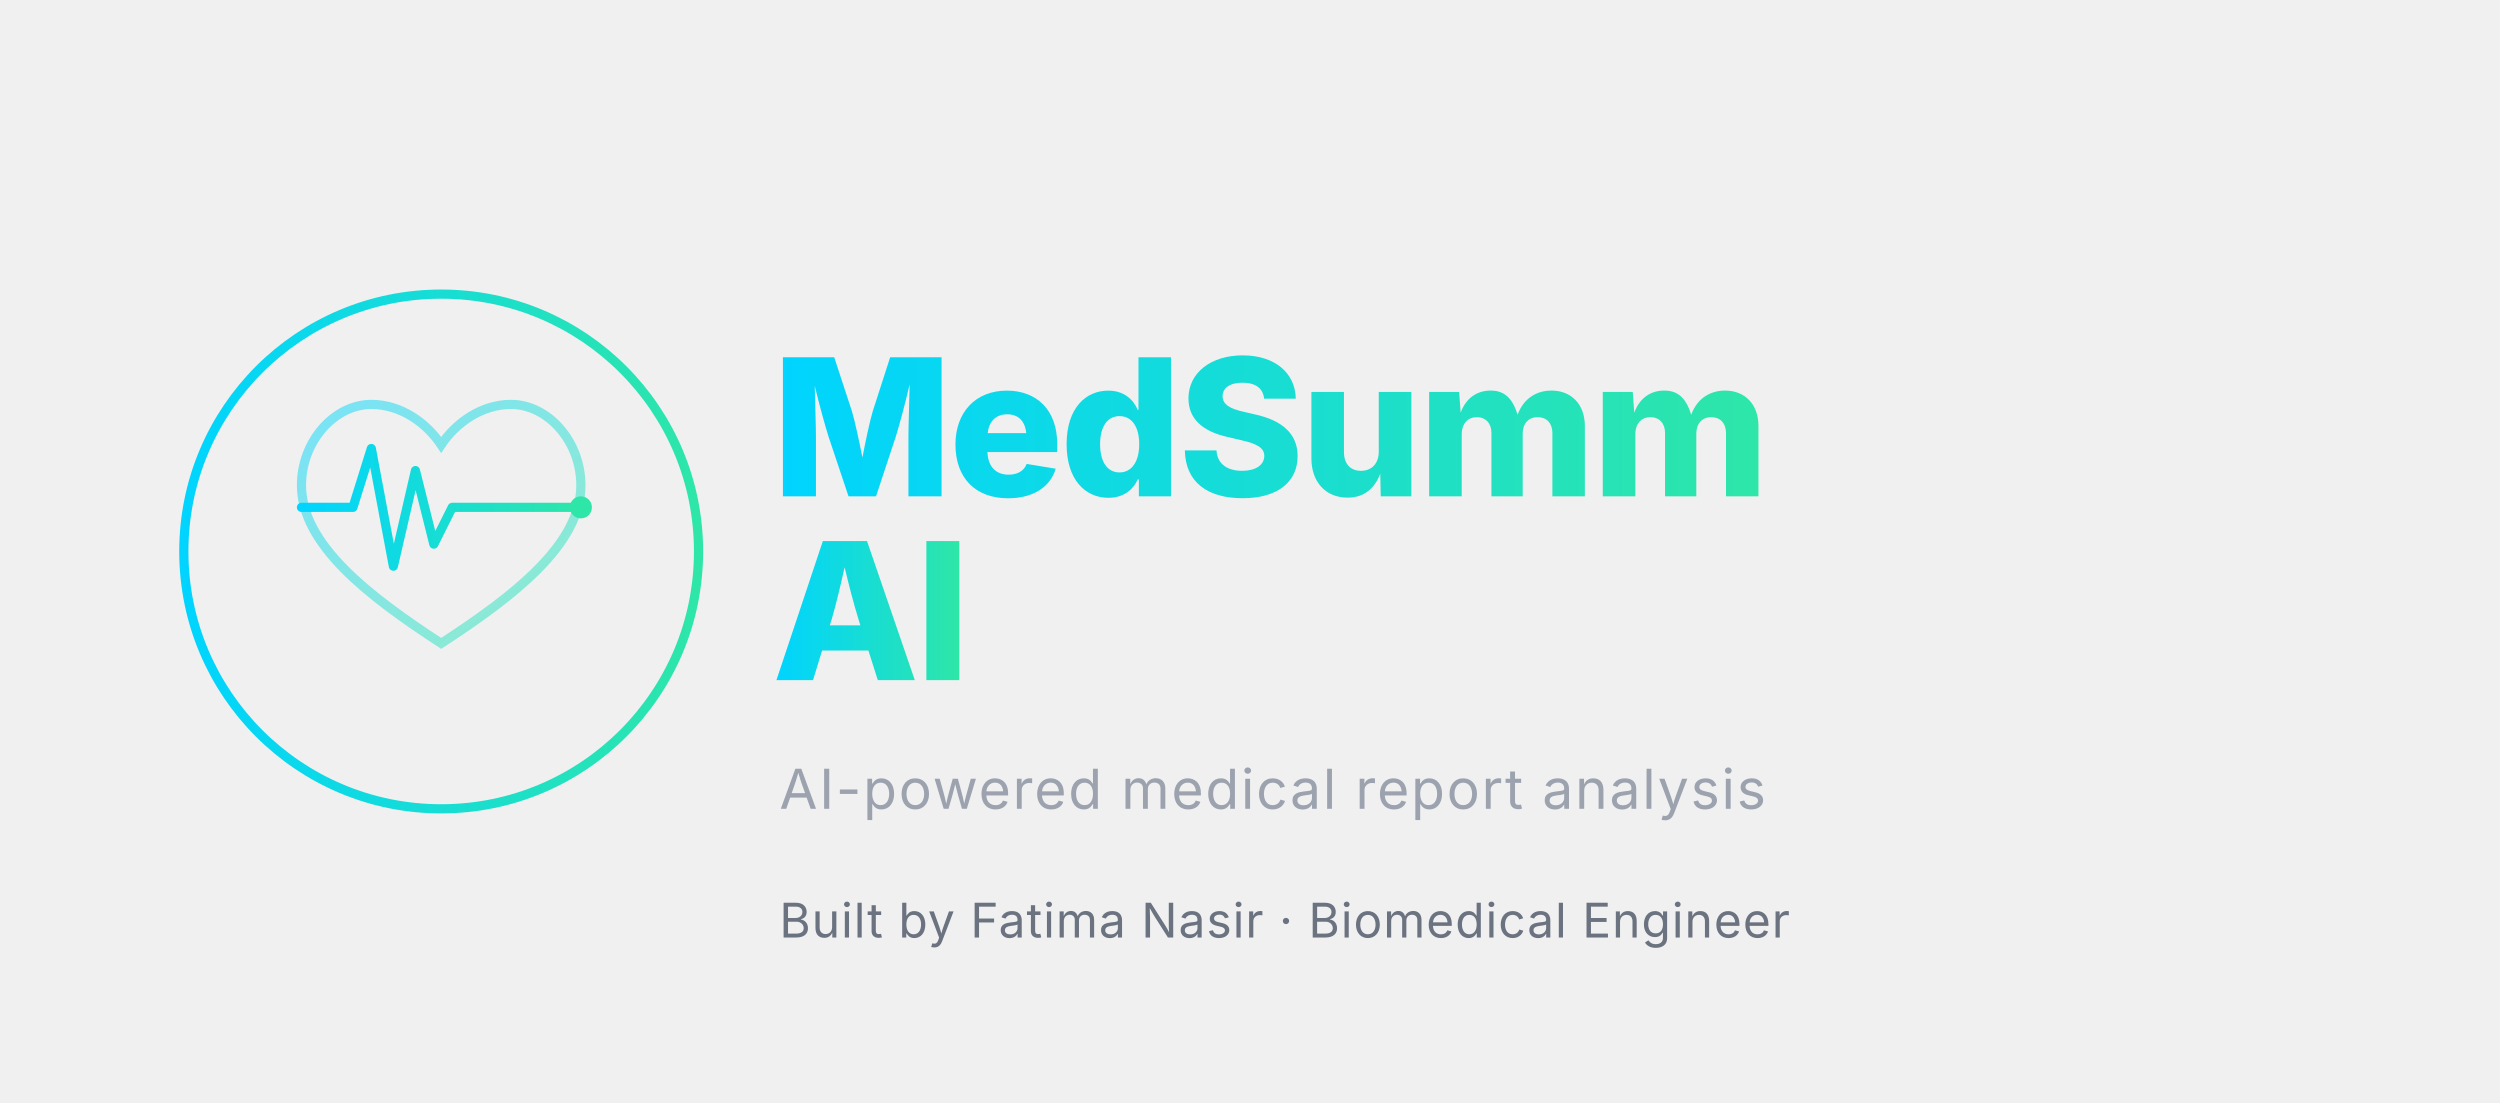
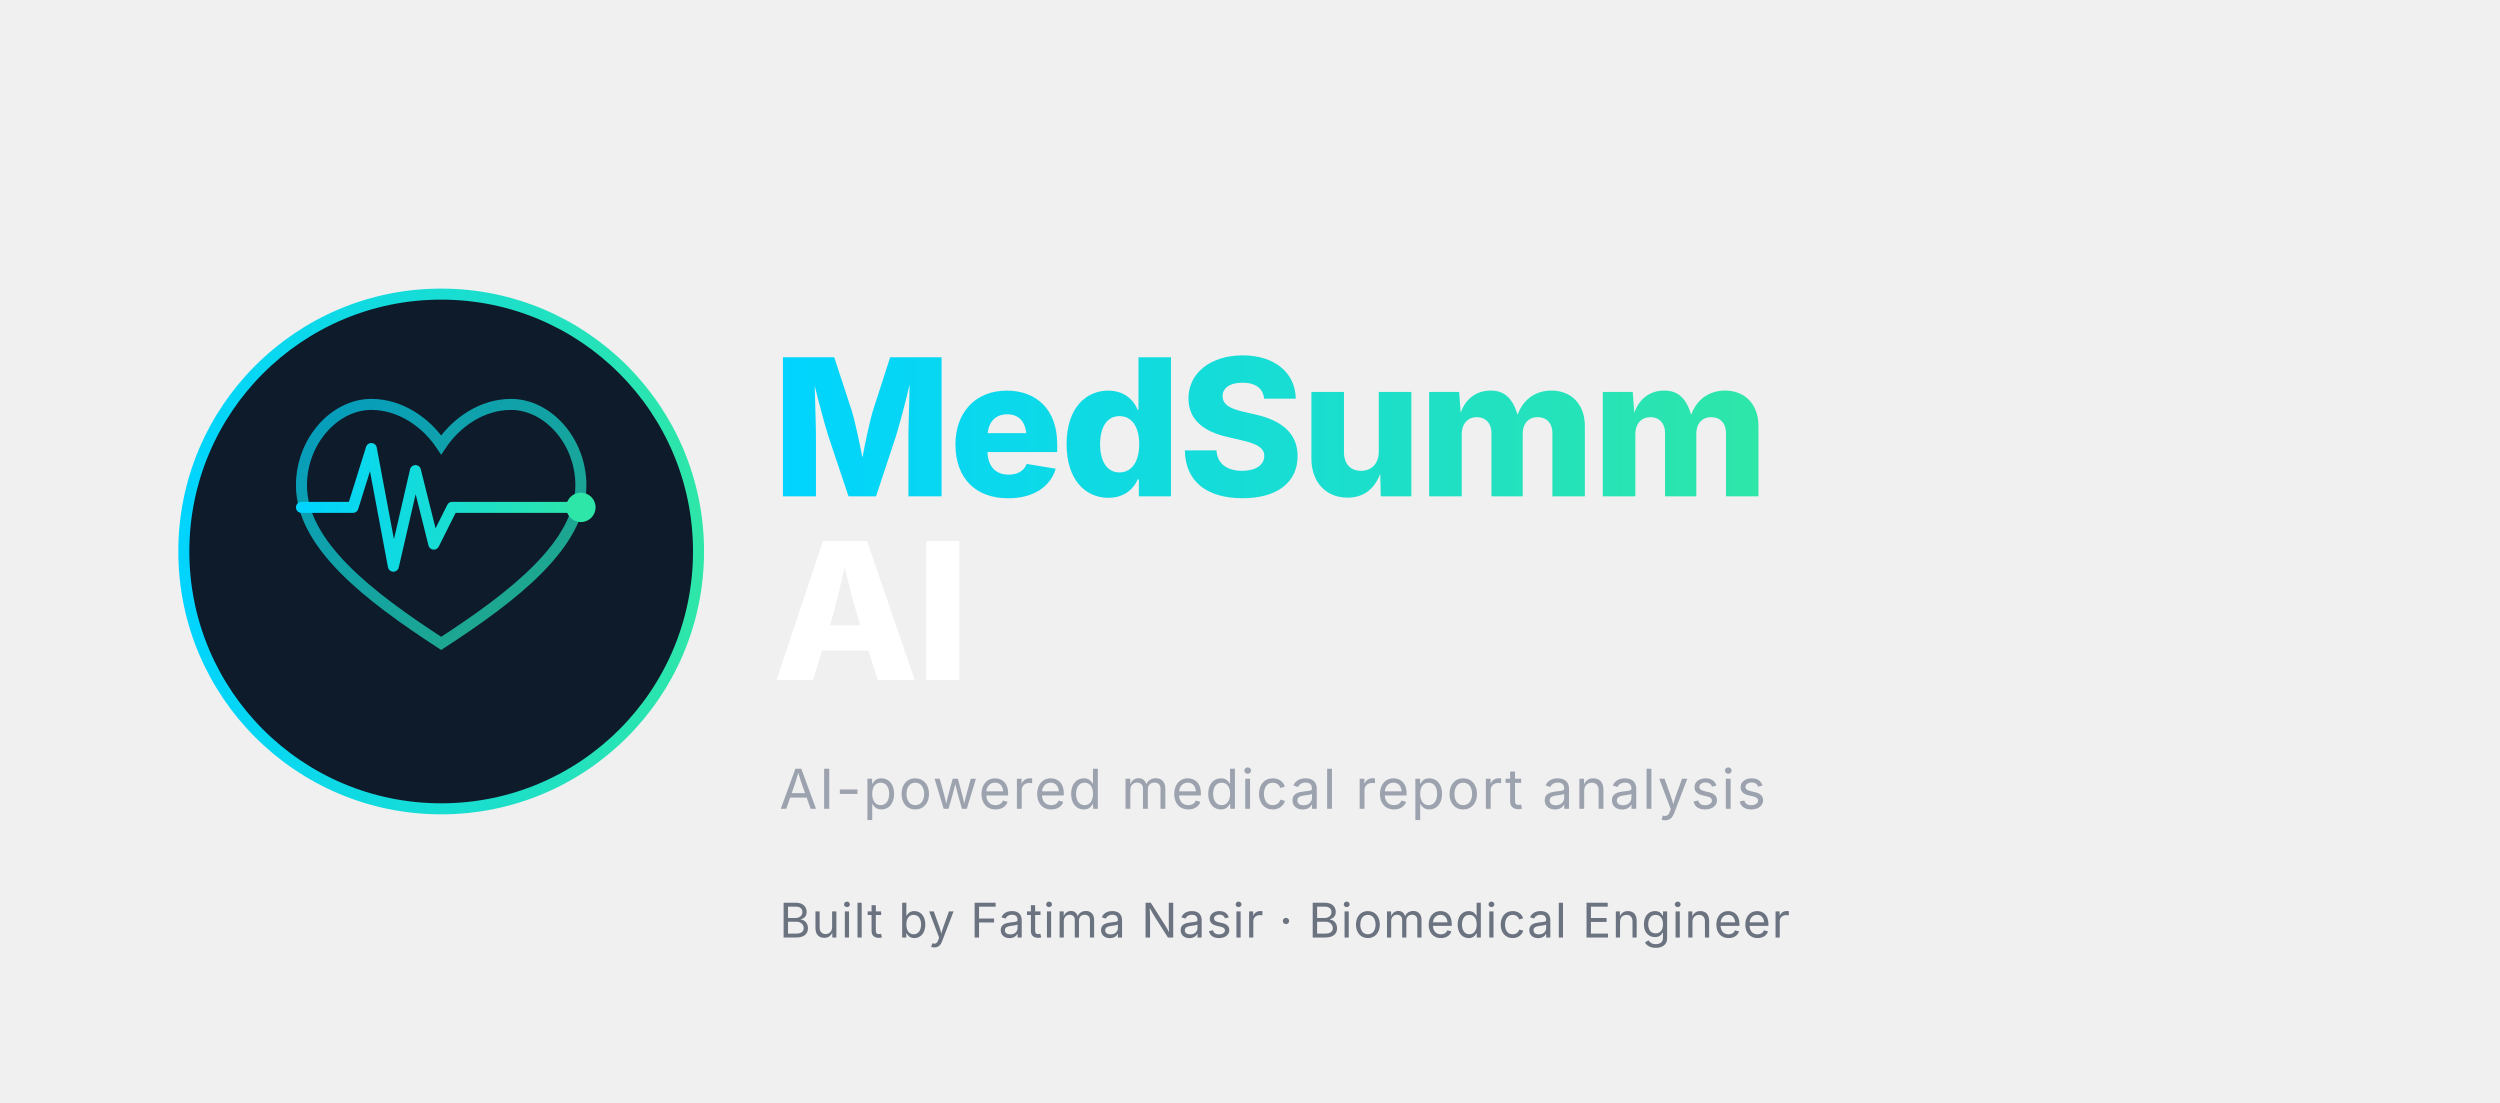
<svg xmlns="http://www.w3.org/2000/svg" width="100%" viewBox="0 0 680 300" role="img">
  <defs>
    <linearGradient id="tealGrad" x1="0%" y1="0%" x2="100%" y2="0%">
      <stop offset="0%" style="stop-color:#00d4ff" />
      <stop offset="100%" style="stop-color:#2ee6a8" />
    </linearGradient>
    <linearGradient id="iconGrad" x1="0%" y1="0%" x2="100%" y2="100%">
      <stop offset="0%" style="stop-color:#00d4ff" />
      <stop offset="100%" style="stop-color:#2ee6a8" />
    </linearGradient>
  </defs>
-   <circle cx="120" cy="150" r="70" fill="transparent" stroke="url(#tealGrad)" stroke-width="2.5" />
-   <path d="M120 175 C100 162, 82 148, 82 132 C82 120, 91 110, 101 110 C109 110, 116 115, 120 121 C124 115, 131 110, 139 110 C149 110, 158 120, 158 132 C158 148, 140 162, 120 175 Z" fill="none" stroke="url(#iconGrad)" stroke-width="2.5" opacity="0.5" />
-   <polyline points="82,138 96,138 101,122 107,154 113,128 118,148 123,138 158,138" fill="none" stroke="url(#tealGrad)" stroke-width="2.5" stroke-linecap="round" stroke-linejoin="round" />
-   <circle cx="158" cy="138" r="3" fill="#2ee6a8" />
+   <circle cx="120" cy="150" r="70" fill="#0d1b2a" stroke="url(#tealGrad)" stroke-width="3" />
+   <path d="M120 175 C100 162, 82 148, 82 132 C82 120, 91 110, 101 110 C109 110, 116 115, 120 121 C124 115, 131 110, 139 110 C149 110, 158 120, 158 132 C158 148, 140 162, 120 175 Z" fill="none" stroke="url(#iconGrad)" stroke-width="3" opacity="0.7" />
+   <polyline points="82,138 96,138 101,122 107,154 113,128 118,148 123,138 158,138" fill="none" stroke="url(#tealGrad)" stroke-width="3" stroke-linecap="round" stroke-linejoin="round" />
+   <circle cx="158" cy="138" r="4" fill="#2ee6a8" />
  <text x="210" y="135" font-family="Inter, sans-serif" font-size="52" font-weight="800" fill="url(#tealGrad)" letter-spacing="-1">MedSumm</text>
-   <text x="210" y="185" font-family="Inter, sans-serif" font-size="52" font-weight="800" fill="url(#tealGrad)" letter-spacing="-1">AI</text>
+   <text x="210" y="185" font-family="Inter, sans-serif" font-size="52" font-weight="800" fill="white" letter-spacing="-1">AI</text>
  <text x="212" y="220" font-family="Inter, sans-serif" font-size="15" font-weight="400" fill="#9ca3af" letter-spacing="0.5">AI-powered medical report analysis</text>
  <line x1="212" y1="232" x2="600" y2="232" stroke="url(#tealGrad)" stroke-width="1" opacity="0.4" />
  <text x="212" y="255" font-family="Inter, sans-serif" font-size="13" font-weight="400" fill="#6b7280" letter-spacing="0.3">Built by Fatima Nasir · Biomedical Engineer</text>
</svg>
